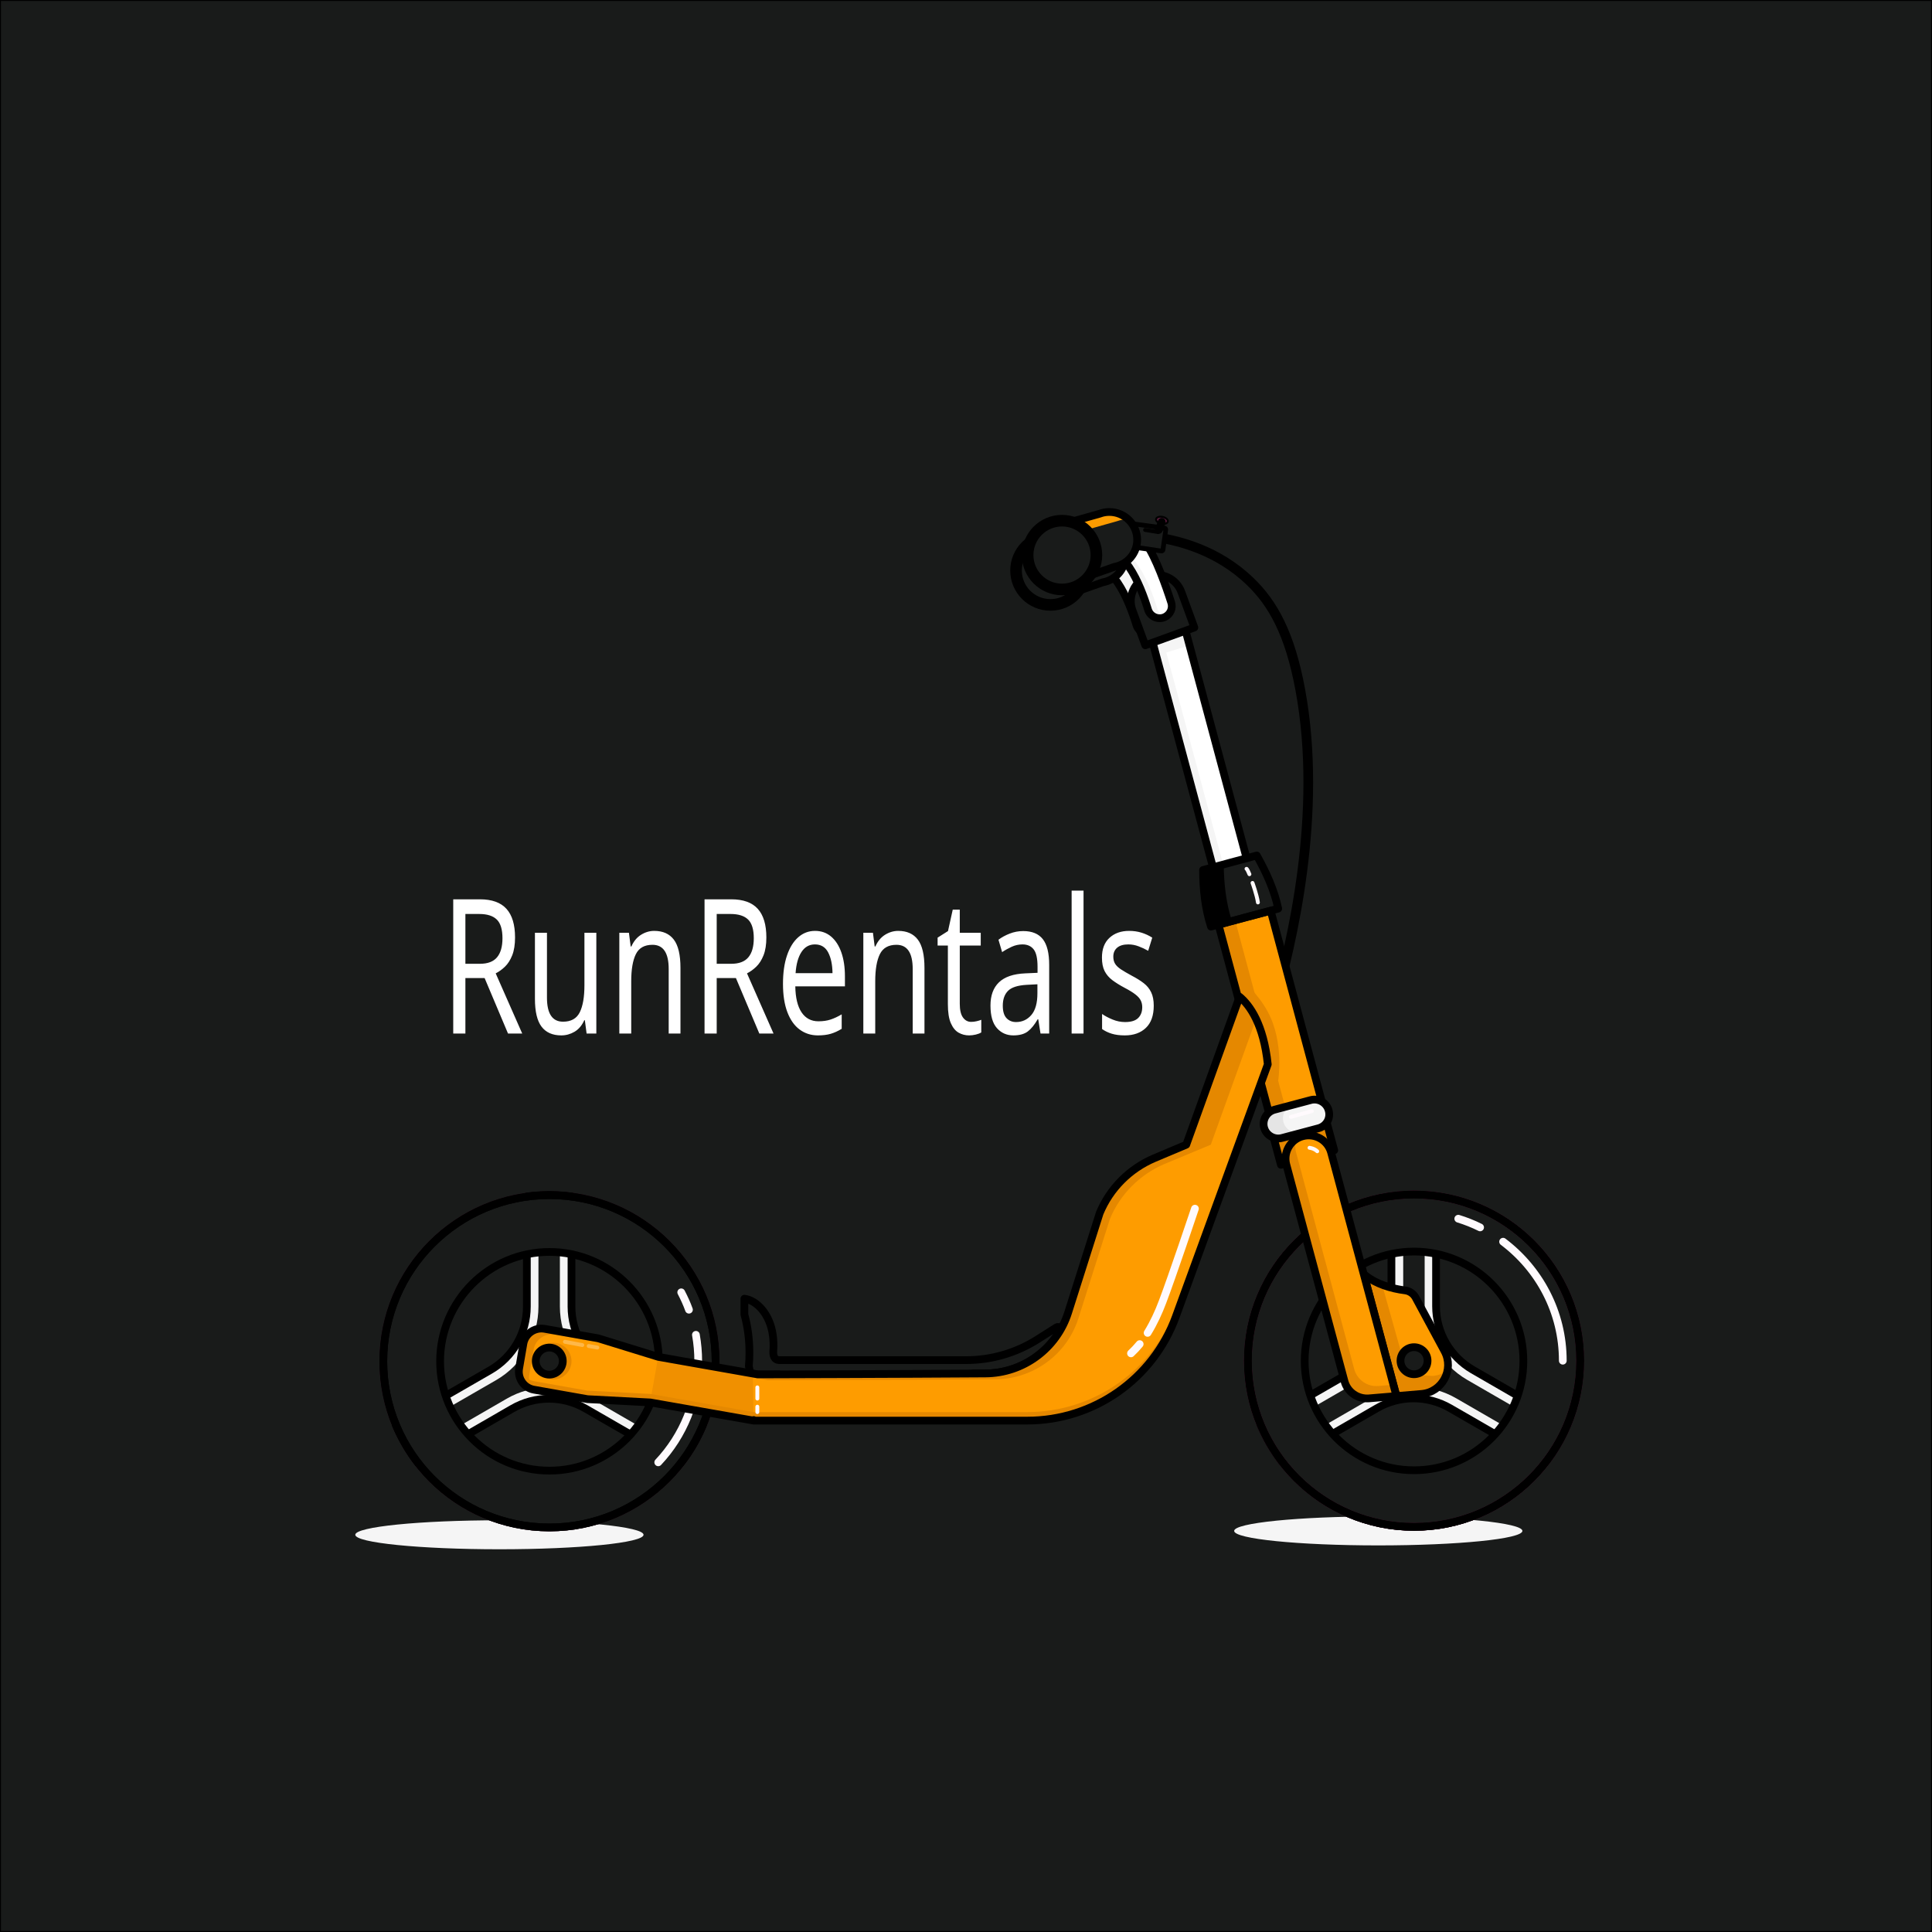
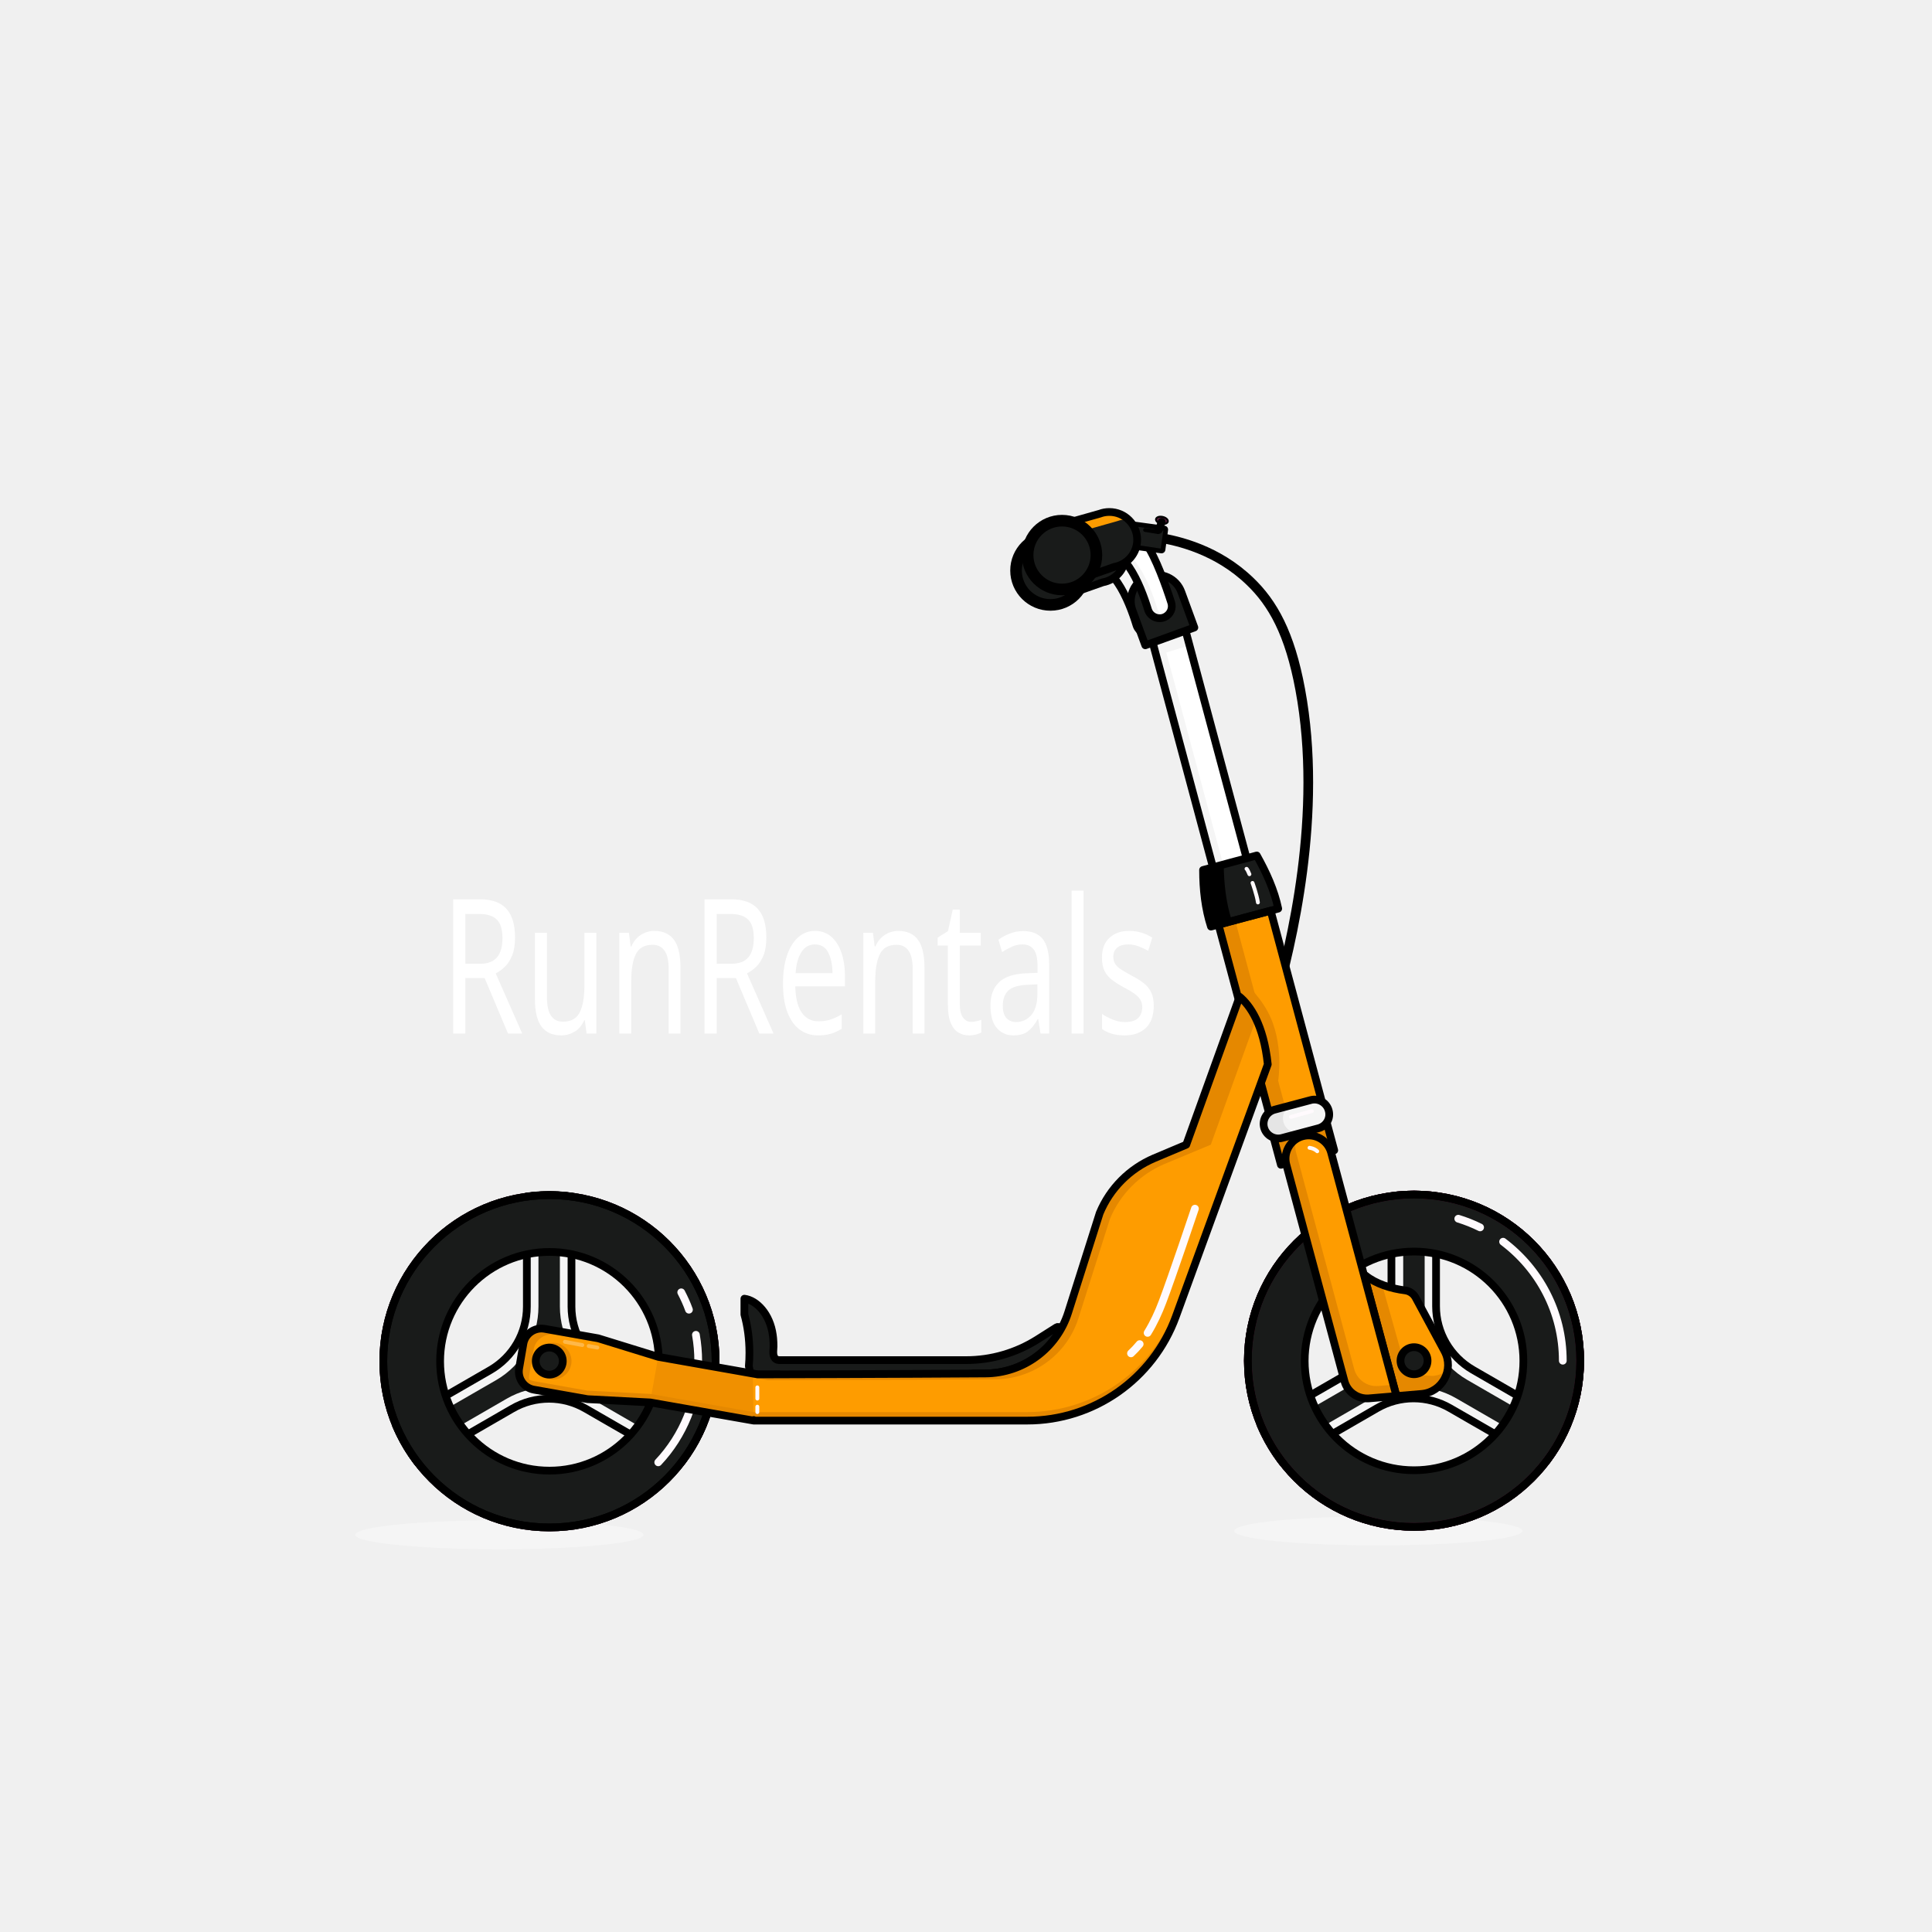
<svg xmlns="http://www.w3.org/2000/svg" version="1.1" id="Layer_1" x="0px" y="0px" viewBox="0 0 1000 1000" style="enable-background:new 0 0 1000 1000;" xml:space="preserve">
  <style type="text/css">
- 	.st0{fill:#191B1A;stroke:#000000;stroke-miterlimit:10;}
- 	.st1{fill:none;stroke:#000000;stroke-width:5;stroke-linecap:round;stroke-linejoin:round;stroke-miterlimit:10;}
- 	.st2{fill:#FFFFFF;}
- 	.st3{fill:#F5F5F5;}
- 	.st4{fill:none;stroke:#000000;stroke-width:4;stroke-linecap:round;stroke-linejoin:round;stroke-miterlimit:10;}
- 	.st5{fill:#191B1A;}
- 	.st6{fill:#A84582;}
- 	.st7{fill:none;stroke:#000000;stroke-width:6;stroke-linecap:round;stroke-linejoin:round;stroke-miterlimit:10;}
- 	.st8{fill:#CB3272;}
- 	.st9{fill:#E58800;stroke:#000000;stroke-width:4;stroke-linecap:round;stroke-linejoin:round;stroke-miterlimit:10;}
- 	.st10{fill:none;stroke:#5A1A3C;stroke-width:4;stroke-linecap:round;stroke-linejoin:round;stroke-miterlimit:10;}
- 	.st11{fill:none;stroke:#FFFAFD;stroke-width:4;stroke-linecap:round;stroke-linejoin:round;stroke-miterlimit:10;}
- 	.st12{fill:#FE9C00;}
- 	.st13{fill:#E58800;}
- 	.st14{fill:#601D43;}
- 	.st15{fill:#191B1A;stroke:#000000;stroke-width:4;stroke-linecap:round;stroke-linejoin:round;stroke-miterlimit:10;}
- 	.st16{fill:#BFB3C1;}
- 	.st17{fill:#E5E5E5;}
- 	.st18{opacity:0.57;fill:#E58800;enable-background:new    ;}
- 	.st19{fill:none;stroke:#FFFAFD;stroke-width:2;stroke-linecap:round;stroke-linejoin:round;stroke-miterlimit:10;}
- 	.st20{fill:#191B1A;stroke:#191B1A;stroke-miterlimit:10;}
- 	.st21{fill:#FFFFFF;stroke:#000000;stroke-miterlimit:10;}
+ 	.st0{fill:none;stroke:#000000;stroke-width:5;stroke-linecap:round;stroke-linejoin:round;stroke-miterlimit:10;}
+ 	.st1{fill:#FFFFFF;}
+ 	.st2{fill:#F5F5F5;}
+ 	.st3{fill:none;stroke:#000000;stroke-width:4;stroke-linecap:round;stroke-linejoin:round;stroke-miterlimit:10;}
+ 	.st4{fill:#191B1A;}
+ 	.st5{fill:#A84582;}
+ 	.st6{fill:none;stroke:#000000;stroke-width:6;stroke-linecap:round;stroke-linejoin:round;stroke-miterlimit:10;}
+ 	.st7{fill:#CB3272;}
+ 	.st8{fill:#E58800;stroke:#000000;stroke-width:4;stroke-linecap:round;stroke-linejoin:round;stroke-miterlimit:10;}
+ 	.st9{fill:none;stroke:#5A1A3C;stroke-width:4;stroke-linecap:round;stroke-linejoin:round;stroke-miterlimit:10;}
+ 	.st10{fill:none;stroke:#FFFAFD;stroke-width:4;stroke-linecap:round;stroke-linejoin:round;stroke-miterlimit:10;}
+ 	.st11{fill:#FE9C00;}
+ 	.st12{fill:#E58800;}
+ 	.st13{fill:#601D43;}
+ 	.st14{fill:#191B1A;stroke:#000000;stroke-width:4;stroke-linecap:round;stroke-linejoin:round;stroke-miterlimit:10;}
+ 	.st15{fill:#BFB3C1;}
+ 	.st16{fill:#E5E5E5;}
+ 	.st17{opacity:0.57;fill:#E58800;enable-background:new    ;}
+ 	.st18{fill:none;stroke:#FFFAFD;stroke-width:2;stroke-linecap:round;stroke-linejoin:round;stroke-miterlimit:10;}
+ 	.st19{fill:#191B1A;stroke:#191B1A;stroke-miterlimit:10;}
+ 	.st20{fill:#FFFFFF;stroke:#000000;stroke-miterlimit:10;}
+ 	.st21{fill:#191B1A;stroke:#000000;stroke-miterlimit:10;}
	.st22{fill:#5A1A3C;stroke:#000000;stroke-width:1;stroke-miterlimit:10.002;}
	.st23{fill:#B8FF52;stroke:#000000;stroke-width:2;stroke-linecap:round;stroke-linejoin:round;stroke-miterlimit:10;}
	
		.st24{opacity:0.29;fill:#F5F5F5;stroke:#FFFAFD;stroke-width:2;stroke-linecap:round;stroke-linejoin:round;stroke-miterlimit:10;enable-background:new    ;}
	.st25{font-family:'JosefinSans-BoldItalic';}
	.st26{font-size:97.304px;}
</style>
-   <g id="Layer_2_00000152230390826049131170000008669225380762406808_">
-     <rect class="st0" width="1000" height="1000" />
-   </g>
  <g id="Layer_1_00000013886247665116257380000014858954481241034922_">
-     <path class="st1" d="M599.3,278.2c10.8,1.7,30.9,6.5,47.7,22.7c11.7,11.2,20.6,26.8,26,56c11.9,64.2-4.6,132.3-13.5,163.5" />
-     <path class="st2" d="M592.7,317.9l17.4-4.7l35.8,133.5l-17.4,4.7L592.7,317.9z" />
-     <path class="st3" d="M601.8,338.3l13.8-4.2l-2-7.6l-16.1,3.7L601.8,338.3z" />
-     <path class="st3" d="M633.7,449.7L598,316.5l-5.3,1.4l35.8,133.5l17.4-4.7l-0.1-0.3L633.7,449.7z" />
-     <path class="st4" d="M592.7,317.9l17.4-4.7l35.8,133.5l-17.4,4.7L592.7,317.9z" />
-     <path class="st3" d="M560.3,283c-0.6,2.9,1,5.9,3.8,7c4.1,1.7,9.9,5.1,14.4,11.6c4.5,6.6,7.8,15.7,9.7,21.9   c1.1,3.7,5.3,5.5,8.7,3.9c2.9-1.4,4.3-4.6,3.3-7.6c-2.6-8.1-8-23.5-13.2-30.7c-4.2-5.8-12.2-9.7-18-12c-3.7-1.4-7.8,0.8-8.5,4.7   L560.3,283L560.3,283z" />
-     <path class="st4" d="M560.3,283c-0.6,2.9,1,5.9,3.8,7c4.1,1.7,9.9,5.1,14.4,11.6c4.5,6.6,7.8,15.7,9.7,21.9   c1.1,3.7,5.3,5.5,8.7,3.9l0,0c2.9-1.4,4.3-4.6,3.3-7.6c-2.6-8.1-8-23.5-13.2-30.7c-4.2-5.8-12.2-9.7-18-12   c-3.7-1.4-7.8,0.8-8.5,4.7L560.3,283L560.3,283z" />
-     <path class="st5" d="M582.6,287.4c0-7.9-6.4-14.4-14.4-14.4c-1.8,0-3.4,0.3-5,0.9l-19.1,5.4l8,28.7l18.7-6.6   C577.5,300.2,582.6,294.4,582.6,287.4L582.6,287.4z" />
-     <path class="st6" d="M553.3,283.1l19.1-5.4c1.6-0.6,3.3-0.9,5-0.9c0.2,0,0.3,0,0.5,0c-2.6-2.3-5.9-3.7-9.6-3.7   c-1.8,0-3.4,0.3-5,0.9l-19.1,5.4l8,28.7l7.4-2.6L553.3,283.1L553.3,283.1z" />
+     <path class="st0" d="M599.3,278.2c10.8,1.7,30.9,6.5,47.7,22.7c11.7,11.2,20.6,26.8,26,56c11.9,64.2-4.6,132.3-13.5,163.5" />
+     <path class="st1" d="M592.7,317.9l17.4-4.7l35.8,133.5l-17.4,4.7L592.7,317.9z" />
+     <path class="st2" d="M601.8,338.3l13.8-4.2l-2-7.6l-16.1,3.7L601.8,338.3z" />
+     <path class="st2" d="M633.7,449.7L598,316.5l-5.3,1.4l35.8,133.5l17.4-4.7l-0.1-0.3L633.7,449.7z" />
+     <path class="st3" d="M592.7,317.9l17.4-4.7l35.8,133.5l-17.4,4.7L592.7,317.9z" />
+     <path class="st2" d="M560.3,283c-0.6,2.9,1,5.9,3.8,7c4.1,1.7,9.9,5.1,14.4,11.6c4.5,6.6,7.8,15.7,9.7,21.9   c1.1,3.7,5.3,5.5,8.7,3.9c2.9-1.4,4.3-4.6,3.3-7.6c-2.6-8.1-8-23.5-13.2-30.7c-4.2-5.8-12.2-9.7-18-12c-3.7-1.4-7.8,0.8-8.5,4.7   L560.3,283L560.3,283z" />
+     <path class="st3" d="M560.3,283c-0.6,2.9,1,5.9,3.8,7c4.1,1.7,9.9,5.1,14.4,11.6c4.5,6.6,7.8,15.7,9.7,21.9   c1.1,3.7,5.3,5.5,8.7,3.9l0,0c2.9-1.4,4.3-4.6,3.3-7.6c-2.6-8.1-8-23.5-13.2-30.7c-4.2-5.8-12.2-9.7-18-12   c-3.7-1.4-7.8,0.8-8.5,4.7L560.3,283L560.3,283z" />
    <path class="st4" d="M582.6,287.4c0-7.9-6.4-14.4-14.4-14.4c-1.8,0-3.4,0.3-5,0.9l-19.1,5.4l8,28.7l18.7-6.6   C577.5,300.2,582.6,294.4,582.6,287.4L582.6,287.4z" />
-     <circle class="st5" cx="543.7" cy="295.3" r="17.8" />
-     <circle class="st7" cx="543.7" cy="295.3" r="17.8" />
-     <ellipse class="st3" cx="258.5" cy="794.4" rx="74.6" ry="7.5" />
-     <ellipse class="st3" cx="713.4" cy="792.4" rx="74.6" ry="7.5" />
+     <path class="st5" d="M553.3,283.1l19.1-5.4c1.6-0.6,3.3-0.9,5-0.9c0.2,0,0.3,0,0.5,0c-2.6-2.3-5.9-3.7-9.6-3.7   c-1.8,0-3.4,0.3-5,0.9l-19.1,5.4l8,28.7l7.4-2.6L553.3,283.1L553.3,283.1z" />
+     <path class="st3" d="M582.6,287.4c0-7.9-6.4-14.4-14.4-14.4c-1.8,0-3.4,0.3-5,0.9l-19.1,5.4l8,28.7l18.7-6.6   C577.5,300.2,582.6,294.4,582.6,287.4L582.6,287.4z" />
+     <circle class="st4" cx="543.7" cy="295.3" r="17.8" />
+     <circle class="st6" cx="543.7" cy="295.3" r="17.8" />
+     <ellipse class="st2" cx="258.5" cy="794.4" rx="74.6" ry="7.5" />
+     <ellipse class="st2" cx="713.4" cy="792.4" rx="74.6" ry="7.5" />
+     <path class="st7" d="M657.3,581.7l27.6-7.4l5.7,21.1l-27.6,7.5L657.3,581.7z" />
    <path class="st8" d="M657.3,581.7l27.6-7.4l5.7,21.1l-27.6,7.5L657.3,581.7z" />
-     <path class="st9" d="M657.3,581.7l27.6-7.4l5.7,21.1l-27.6,7.5L657.3,581.7z" />
+     <path class="st2" d="M799.7,757.2c4.8-6.1,8.7-12.8,11.6-19.9l-49-28.3c-11.7-6.8-19-19.3-19-32.9v-57c-3.8-0.5-7.6-0.8-11.4-0.8   c-4,0-7.8,0.3-11.7,0.8v57c0,13.6-7.2,26.1-19,32.9l-48.9,28.2c3,7.1,6.9,13.8,11.6,19.9l48.8-28.2c11.7-6.8,26.2-6.8,37.9,0   L799.7,757.2L799.7,757.2z" />
+     <path class="st4" d="M753.8,723.8c-6.7-3.9-14.3-5.9-22-5.9s-15.3,2-22,5.9l-44.1,25.5c-2.1-3.1-3.9-6.3-5.6-9.6l44.2-25.5   c13.6-7.8,22-22.4,22-38.1v-51.6c1.9-0.1,3.8-0.2,5.7-0.2c1.8,0,3.6,0.1,5.4,0.2v51.6c0,15.7,8.4,30.2,22,38.1l44.3,25.6   c-1.6,3.3-3.5,6.5-5.6,9.6L753.8,723.8L753.8,723.8z" />
    <path class="st3" d="M799.7,757.2c4.8-6.1,8.7-12.8,11.6-19.9l-49-28.3c-11.7-6.8-19-19.3-19-32.9v-57c-3.8-0.5-7.6-0.8-11.4-0.8   c-4,0-7.8,0.3-11.7,0.8v57c0,13.6-7.2,26.1-19,32.9l-48.9,28.2c3,7.1,6.9,13.8,11.6,19.9l48.8-28.2c11.7-6.8,26.2-6.8,37.9,0   L799.7,757.2L799.7,757.2z" />
-     <path class="st5" d="M753.8,723.8c-6.7-3.9-14.3-5.9-22-5.9s-15.3,2-22,5.9l-44.1,25.5c-2.1-3.1-3.9-6.3-5.6-9.6l44.2-25.5   c13.6-7.8,22-22.4,22-38.1v-51.6c1.9-0.1,3.8-0.2,5.7-0.2c1.8,0,3.6,0.1,5.4,0.2v51.6c0,15.7,8.4,30.2,22,38.1l44.3,25.6   c-1.6,3.3-3.5,6.5-5.6,9.6L753.8,723.8L753.8,723.8z" />
-     <path class="st4" d="M799.7,757.2c4.8-6.1,8.7-12.8,11.6-19.9l-49-28.3c-11.7-6.8-19-19.3-19-32.9v-57c-3.8-0.5-7.6-0.8-11.4-0.8   c-4,0-7.8,0.3-11.7,0.8v57c0,13.6-7.2,26.1-19,32.9l-48.9,28.2c3,7.1,6.9,13.8,11.6,19.9l48.8-28.2c11.7-6.8,26.2-6.8,37.9,0   L799.7,757.2L799.7,757.2z" />
-     <path class="st5" d="M731.9,618.3c-47.5,0-86,38.5-86,86s38.5,86,86,86s86-38.5,86-86S779.4,618.3,731.9,618.3z M731.9,761   c-31.3,0-56.6-25.4-56.6-56.6s25.4-56.6,56.6-56.6s56.6,25.4,56.6,56.6S763.2,761,731.9,761z" />
-     <circle class="st10" cx="731.9" cy="704.3" r="86" />
-     <circle class="st10" cx="731.9" cy="704.3" r="86" />
    <path class="st4" d="M731.9,618.3c-47.5,0-86,38.5-86,86s38.5,86,86,86s86-38.5,86-86S779.4,618.3,731.9,618.3z M731.9,761   c-31.3,0-56.6-25.4-56.6-56.6s25.4-56.6,56.6-56.6s56.6,25.4,56.6,56.6S763.2,761,731.9,761z" />
-     <circle class="st4" cx="731.9" cy="704.3" r="86" />
-     <path class="st11" d="M778,642.7c18.7,14.1,30.9,36.4,30.9,61.6 M754.8,630.8c3.9,1.2,7.7,2.7,11.3,4.5" />
-     <circle class="st10" cx="731.9" cy="704.3" r="11" />
-     <path class="st12" d="M747.7,699.4l-15-27.8c-1.1-2-3.1-3.4-5.4-3.7c-7.3-0.9-15.2-3.4-20.5-7.7l-0.7,0.2l16.7,62.2l13-1.1   C746.5,720.6,752.8,708.9,747.7,699.4L747.7,699.4z" />
-     <path class="st13" d="M741.4,712.2l-13-0.9l-13-46.3c-3.2-1.2-6.2-2.8-8.6-4.8l-0.7,0.2l16.7,62.2l13-1.1c7.2-0.6,12.3-6,13.5-12.3   C747.1,710.9,744.4,712,741.4,712.2L741.4,712.2z" />
-     <path class="st4" d="M747.7,699.4l-15-27.8c-1.1-2-3.1-3.4-5.4-3.7c-7.3-0.9-15.2-3.4-20.5-7.7l-0.7,0.2l16.7,62.2l13-1.1   C746.5,720.6,752.8,708.9,747.7,699.4L747.7,699.4z" />
+     <circle class="st9" cx="731.9" cy="704.3" r="86" />
+     <circle class="st9" cx="731.9" cy="704.3" r="86" />
+     <path class="st3" d="M731.9,618.3c-47.5,0-86,38.5-86,86s38.5,86,86,86s86-38.5,86-86S779.4,618.3,731.9,618.3z M731.9,761   c-31.3,0-56.6-25.4-56.6-56.6s25.4-56.6,56.6-56.6s56.6,25.4,56.6,56.6S763.2,761,731.9,761z" />
+     <circle class="st3" cx="731.9" cy="704.3" r="86" />
+     <path class="st10" d="M778,642.7c18.7,14.1,30.9,36.4,30.9,61.6 M754.8,630.8c3.9,1.2,7.7,2.7,11.3,4.5" />
+     <circle class="st9" cx="731.9" cy="704.3" r="11" />
+     <path class="st11" d="M747.7,699.4l-15-27.8c-1.1-2-3.1-3.4-5.4-3.7c-7.3-0.9-15.2-3.4-20.5-7.7l-0.7,0.2l16.7,62.2l13-1.1   C746.5,720.6,752.8,708.9,747.7,699.4L747.7,699.4z" />
+     <path class="st12" d="M741.4,712.2l-13-0.9l-13-46.3c-3.2-1.2-6.2-2.8-8.6-4.8l-0.7,0.2l16.7,62.2l13-1.1c7.2-0.6,12.3-6,13.5-12.3   C747.1,710.9,744.4,712,741.4,712.2L741.4,712.2z" />
+     <path class="st3" d="M747.7,699.4l-15-27.8c-1.1-2-3.1-3.4-5.4-3.7c-7.3-0.9-15.2-3.4-20.5-7.7l-0.7,0.2l16.7,62.2l13-1.1   C746.5,720.6,752.8,708.9,747.7,699.4L747.7,699.4z" />
+     <circle class="st13" cx="731.9" cy="704.3" r="7" />
    <circle class="st14" cx="731.9" cy="704.3" r="7" />
-     <circle class="st15" cx="731.9" cy="704.3" r="7" />
-     <circle class="st10" cx="284.4" cy="704.6" r="86" />
+     <circle class="st9" cx="284.4" cy="704.6" r="86" />
+     <path class="st2" d="M352.2,757.4c4.8-6.1,8.7-12.8,11.6-19.9l-49-28.3c-11.7-6.8-19-19.3-19-32.9v-57c-3.8-0.5-7.6-0.8-11.4-0.8   c-4,0-7.8,0.3-11.7,0.8v57c0,13.6-7.2,26.1-19,32.9l-48.9,28.2c3,7.1,6.9,13.8,11.6,19.9l48.8-28.2c11.7-6.8,26.2-6.8,37.9,0   L352.2,757.4L352.2,757.4z" />
+     <path class="st4" d="M306.2,724c-6.7-3.9-14.3-5.9-22-5.9s-15.3,2-22,5.9l-44.1,25.5c-2.1-3.1-3.9-6.3-5.6-9.6l44.2-25.5   c13.6-7.8,22-22.4,22-38.1v-51.6c1.9-0.1,3.8-0.2,5.7-0.2c1.8,0,3.6,0.1,5.4,0.2v51.6c0,15.7,8.4,30.2,22,38.1l44.3,25.6   c-1.6,3.3-3.5,6.5-5.6,9.6L306.2,724L306.2,724z" />
    <path class="st3" d="M352.2,757.4c4.8-6.1,8.7-12.8,11.6-19.9l-49-28.3c-11.7-6.8-19-19.3-19-32.9v-57c-3.8-0.5-7.6-0.8-11.4-0.8   c-4,0-7.8,0.3-11.7,0.8v57c0,13.6-7.2,26.1-19,32.9l-48.9,28.2c3,7.1,6.9,13.8,11.6,19.9l48.8-28.2c11.7-6.8,26.2-6.8,37.9,0   L352.2,757.4L352.2,757.4z" />
-     <path class="st5" d="M306.2,724c-6.7-3.9-14.3-5.9-22-5.9s-15.3,2-22,5.9l-44.1,25.5c-2.1-3.1-3.9-6.3-5.6-9.6l44.2-25.5   c13.6-7.8,22-22.4,22-38.1v-51.6c1.9-0.1,3.8-0.2,5.7-0.2c1.8,0,3.6,0.1,5.4,0.2v51.6c0,15.7,8.4,30.2,22,38.1l44.3,25.6   c-1.6,3.3-3.5,6.5-5.6,9.6L306.2,724L306.2,724z" />
-     <path class="st4" d="M352.2,757.4c4.8-6.1,8.7-12.8,11.6-19.9l-49-28.3c-11.7-6.8-19-19.3-19-32.9v-57c-3.8-0.5-7.6-0.8-11.4-0.8   c-4,0-7.8,0.3-11.7,0.8v57c0,13.6-7.2,26.1-19,32.9l-48.9,28.2c3,7.1,6.9,13.8,11.6,19.9l48.8-28.2c11.7-6.8,26.2-6.8,37.9,0   L352.2,757.4L352.2,757.4z" />
-     <path class="st5" d="M284.4,618.6c-47.5,0-86,38.5-86,86s38.5,86,86,86s86-38.5,86-86S331.9,618.6,284.4,618.6z M284.4,761.2   c-31.3,0-56.6-25.4-56.6-56.6s25.4-56.6,56.6-56.6s56.6,25.4,56.6,56.6S315.6,761.2,284.4,761.2z" />
    <path class="st4" d="M284.4,618.6c-47.5,0-86,38.5-86,86s38.5,86,86,86s86-38.5,86-86S331.9,618.6,284.4,618.6z M284.4,761.2   c-31.3,0-56.6-25.4-56.6-56.6s25.4-56.6,56.6-56.6s56.6,25.4,56.6,56.6S315.6,761.2,284.4,761.2z" />
-     <circle class="st4" cx="284.4" cy="704.6" r="86" />
-     <path class="st11" d="M360.2,690.9c0.8,4.5,1.2,9.1,1.2,13.6c0,20.2-7.8,38.7-20.7,52.4 M352.6,668.9c1.5,2.9,2.9,5.9,4,9" />
-     <circle class="st16" cx="284.3" cy="704.5" r="7" />
-     <path class="st10" d="M614,592.4l-33,88.5" />
-     <path class="st14" d="M546.9,687l-10.1,6.4c-11,6.9-23.7,10.6-36.7,10.6h-96.6c-2.9,0-3.5-2.5-3.2-5.5c0.2-1.6,0-5.8-0.3-7.5   c-1.5-10.9-8.4-18-14.7-18.8v8.2c1.6,5.7,2.6,12.5,2.6,19.8c0,2.4-0.1,4.7-0.3,6.9l0.7,3.6l0,0l3.9,0.7h11v10h100.5v-10.5h6.3   c17.1-0.1,32.5-9.8,40.1-24.7C549,686.1,547.9,686.4,546.9,687L546.9,687z" />
-     <path class="st15" d="M546.9,687l-10.1,6.4c-11,6.9-23.7,10.6-36.7,10.6h-96.6c-2.9,0-3.5-2.5-3.2-5.5c0.2-1.6,0-5.8-0.3-7.5   c-1.5-10.9-8.4-18-14.7-18.8v8.2c1.6,5.7,2.6,12.5,2.6,19.8c0,2.4-0.1,4.7-0.3,6.9l0.7,3.6l0,0l3.9,0.7h11v10h100.5v-10.5h6.3   c16.1-0.1,30.7-8.7,38.7-22.2C549.3,687.6,548,686.3,546.9,687L546.9,687L546.9,687z" />
-     <path class="st12" d="M630.7,478.6l27-7.2l29,108.2l-27,7.2L630.7,478.6z" />
-     <path class="st13" d="M667.7,582.3l-28.4-106l-8.6,2.3l29,108.2l27-7.2l-0.6-2.2L667.7,582.3z" />
-     <path class="st13" d="M643.5,508.1c0,0,7.4,5.8,12.7,15.6c8.6,15.9,5.4,35.5,5.4,35.5l-2.8,2.6L643.5,508.1z" />
-     <path class="st14" d="M661.6,470.3l-34.8,9.3c-3-9.3-4.1-19.2-4.1-29.3l27.8-7.5C655.5,451.7,659.6,460.8,661.6,470.3z" />
-     <path class="st5" d="M661.6,470.3l-34.8,9.3c-3-9.3-4.1-19.2-4.1-29.3l27.8-7.5C655.5,451.7,659.6,460.8,661.6,470.3z" />
+     <path class="st3" d="M284.4,618.6c-47.5,0-86,38.5-86,86s38.5,86,86,86s86-38.5,86-86S331.9,618.6,284.4,618.6z M284.4,761.2   c-31.3,0-56.6-25.4-56.6-56.6s25.4-56.6,56.6-56.6s56.6,25.4,56.6,56.6S315.6,761.2,284.4,761.2z" />
+     <circle class="st3" cx="284.4" cy="704.6" r="86" />
+     <path class="st10" d="M360.2,690.9c0.8,4.5,1.2,9.1,1.2,13.6c0,20.2-7.8,38.7-20.7,52.4 M352.6,668.9c1.5,2.9,2.9,5.9,4,9" />
+     <circle class="st15" cx="284.3" cy="704.5" r="7" />
+     <path class="st9" d="M614,592.4l-33,88.5" />
+     <path class="st13" d="M546.9,687l-10.1,6.4c-11,6.9-23.7,10.6-36.7,10.6h-96.6c-2.9,0-3.5-2.5-3.2-5.5c0.2-1.6,0-5.8-0.3-7.5   c-1.5-10.9-8.4-18-14.7-18.8v8.2c1.6,5.7,2.6,12.5,2.6,19.8c0,2.4-0.1,4.7-0.3,6.9l0.7,3.6l0,0l3.9,0.7h11v10h100.5v-10.5h6.3   c17.1-0.1,32.5-9.8,40.1-24.7C549,686.1,547.9,686.4,546.9,687L546.9,687z" />
+     <path class="st14" d="M546.9,687l-10.1,6.4c-11,6.9-23.7,10.6-36.7,10.6h-96.6c-2.9,0-3.5-2.5-3.2-5.5c0.2-1.6,0-5.8-0.3-7.5   c-1.5-10.9-8.4-18-14.7-18.8v8.2c1.6,5.7,2.6,12.5,2.6,19.8c0,2.4-0.1,4.7-0.3,6.9l0.7,3.6l0,0l3.9,0.7h11v10h100.5v-10.5h6.3   c16.1-0.1,30.7-8.7,38.7-22.2C549.3,687.6,548,686.3,546.9,687L546.9,687L546.9,687z" />
+     <path class="st11" d="M630.7,478.6l27-7.2l29,108.2l-27,7.2L630.7,478.6z" />
+     <path class="st12" d="M667.7,582.3l-28.4-106l-8.6,2.3l29,108.2l27-7.2l-0.6-2.2L667.7,582.3z" />
+     <path class="st12" d="M643.5,508.1c0,0,7.4,5.8,12.7,15.6c8.6,15.9,5.4,35.5,5.4,35.5l-2.8,2.6L643.5,508.1z" />
+     <path class="st13" d="M661.6,470.3l-34.8,9.3c-3-9.3-4.1-19.2-4.1-29.3l27.8-7.5C655.5,451.7,659.6,460.8,661.6,470.3z" />
+     <path class="st4" d="M661.6,470.3l-34.8,9.3c-3-9.3-4.1-19.2-4.1-29.3l27.8-7.5C655.5,451.7,659.6,460.8,661.6,470.3z" />
    <path d="M637.5,476.3c-2.9-9.1-4-18.9-4.1-28.8l-10.6,2.9c0.1,10,1.2,20,4.1,29.3l34.8-9.3c0-0.2-0.1-0.3-0.1-0.5L637.5,476.3   L637.5,476.3z" />
-     <path class="st4" d="M630.7,478.6l27-7.2l29,108.2l-27,7.2L630.7,478.6z" />
-     <path class="st3" d="M682.4,584l-18.8,5c-4,1.1-8.2-1.3-9.3-5.3l0,0c-1.1-4,1.3-8.2,5.3-9.3l0,0l18.8-5c4.1-1,8.2,1.4,9.2,5.5   C688.7,578.9,686.4,582.9,682.4,584z" />
-     <path class="st17" d="M673.6,586.1c-4,1.1-8.2-1.3-9.3-5.3l0,0c-0.9-3.3,0.6-6.7,3.4-8.4l-8,2.1c-4,1.1-6.4,5.3-5.2,9.3   c1.1,3.9,5.2,6.3,9.1,5.3l18.8-5c0.7-0.2,1.4-0.5,2-0.9L673.6,586.1L673.6,586.1z" />
-     <path class="st4" d="M682.4,584l-18.8,5c-4,1.1-8.2-1.3-9.3-5.3l0,0l0,0c-1.1-4,1.3-8.2,5.3-9.3l0,0l18.8-5c4-1.1,8.2,1.3,9.3,5.3   l0,0l0,0C688.9,578.8,686.5,582.9,682.4,584z M661.6,470.3l-34.8,9.3c-3-9.3-4.1-19.2-4.1-29.3l27.8-7.5   C655.5,451.7,659.6,460.8,661.6,470.3z" />
-     <path class="st12" d="M656.2,550.9l-47.6,130.6c-11.8,32.3-42.5,53.8-76.9,53.8H390.1V735v0.3l-53.5-9.4l-32.5-1.7l-27.7-4.9   c-5.2-0.9-8.6-5.8-7.7-11l2.2-12.8c0.9-5.2,5.9-8.6,11-7.7l27.7,4.9l31.1,9.6l51.5,9.1c0,0,73.4-0.2,117.8-0.5   c19.6-0.1,37-12.9,42.9-31.6l16.3-51.4c5.3-12.8,15.5-23,28.2-28.4l16.6-7l27.6-76.6C646.9,520.3,654,530.1,656.2,550.9   L656.2,550.9z" />
-     <path class="st12" d="M309.5,692.7l-27.7-4.9c-5.2-0.9-10.1,2.5-11,7.7l-2.2,12.8c-0.9,5.2,2.5,10.1,7.7,11l27.7,4.9l32.5,1.7   l53.5,9.4l-0.4-22.4l-5.4-3l-43.6-7.7L309.5,692.7L309.5,692.7z" />
-     <path class="st13" d="M608.6,677.1c-11.8,32.3-42.5,53.8-76.9,53.8H390.1v-0.3v0.3l-53.5-9.4l-32.5-1.7l-27.7-4.9   c-3.8-0.7-6.8-3.5-7.6-7.2l-0.1,0.6c-0.9,5.2,2.5,10.1,7.7,11l27.7,4.9l32.5,1.7l53.5,9.4V735v0.3h141.6   c34.4,0,65.1-21.5,76.9-53.8l47.6-130.6c-0.1-1.1-0.3-2.2-0.4-3.3L608.6,677.1z" />
-     <path class="st13" d="M274,711.3l2.2-12.8c0.9-5.2,5.9-8.6,11-7.7l27.7,4.9l31.1,9.6l51.5,9.1c0,0,73.4-0.2,117.8-0.5   c19.6-0.1,37-12.9,42.9-31.6l16.3-51.4c5.3-12.8,15.5-23,28.2-28.4l24-10l23.9-66.3c-1.7-2.3-7.5-9.9-9.1-11.2L614,591.4l-16.6,7   c-12.7,5.4-22.9,15.6-28.2,28.4l-16.3,51.4c-5.9,18.7-23.3,31.5-42.9,31.6c-44.4,0.3-117.8,0.5-117.8,0.5l-51.5-9.1l-31.1-9.6   l-27.7-4.9c-5.2-0.9-10.1,2.5-11,7.7l-2.2,12.8c-0.8,4.8,2.1,9.5,6.8,10.8C274,716.1,273.5,713.7,274,711.3z" />
-     <path class="st18" d="M389.7,712.9l-5.4-3l-43.6-7.7l-4.2,23.6l53.5,9.4L389.7,712.9z" />
-     <path class="st4" d="M656.2,550.9l-47.6,130.6c-11.8,32.3-42.5,53.8-76.9,53.8H390.1V735v0.3l-53.5-9.4l-32.5-1.7l-27.7-4.9   c-5.2-0.9-8.6-5.8-7.7-11l2.2-12.8c0.9-5.2,5.9-8.6,11-7.7l27.7,4.9l31.1,9.6l51.5,9.1c0,0,73.4-0.2,117.8-0.5   c19.6-0.1,37-12.9,42.9-31.6l16.3-51.4c5.3-12.8,15.5-23,28.2-28.4l16.6-7l27.6-76.6C646.9,520.3,654,530.1,656.2,550.9   L656.2,550.9z" />
-     <path class="st12" d="M722.8,722.6l-33.8-126c-1.7-6.4-8.3-10.2-14.7-8.5s-10.2,8.3-8.5,14.7l30.1,112.1c1.5,5.6,6.8,9.3,12.6,8.9   L722.8,722.6z" />
-     <path class="st13" d="M713.5,717.4c-5.8,0.5-11.1-3.2-12.6-8.9l-30.1-112.2c-0.6-2.3-0.5-4.6,0.2-6.8c-4.4,2.7-6.6,8.1-5.2,13.3   l30.1,112.1c1.5,5.6,6.8,9.3,12.6,8.9l14.3-1.2l-1.6-5.9L713.5,717.4z" />
-     <path class="st4" d="M722.8,722.6l-33.8-126c-1.7-6.4-8.3-10.2-14.7-8.5l0,0c-6.4,1.7-10.2,8.3-8.5,14.7l30.1,112.1   c1.5,5.6,6.8,9.3,12.6,8.9L722.8,722.6z" />
-     <circle class="st13" cx="286.3" cy="704.5" r="9.5" />
+     <path class="st3" d="M630.7,478.6l27-7.2l29,108.2l-27,7.2L630.7,478.6z" />
+     <path class="st2" d="M682.4,584l-18.8,5c-4,1.1-8.2-1.3-9.3-5.3l0,0c-1.1-4,1.3-8.2,5.3-9.3l0,0l18.8-5c4.1-1,8.2,1.4,9.2,5.5   C688.7,578.9,686.4,582.9,682.4,584z" />
+     <path class="st16" d="M673.6,586.1c-4,1.1-8.2-1.3-9.3-5.3l0,0c-0.9-3.3,0.6-6.7,3.4-8.4l-8,2.1c-4,1.1-6.4,5.3-5.2,9.3   c1.1,3.9,5.2,6.3,9.1,5.3l18.8-5c0.7-0.2,1.4-0.5,2-0.9L673.6,586.1L673.6,586.1z" />
+     <path class="st3" d="M682.4,584l-18.8,5c-4,1.1-8.2-1.3-9.3-5.3l0,0l0,0c-1.1-4,1.3-8.2,5.3-9.3l0,0l18.8-5c4-1.1,8.2,1.3,9.3,5.3   l0,0l0,0C688.9,578.8,686.5,582.9,682.4,584z M661.6,470.3l-34.8,9.3c-3-9.3-4.1-19.2-4.1-29.3l27.8-7.5   C655.5,451.7,659.6,460.8,661.6,470.3z" />
+     <path class="st11" d="M656.2,550.9l-47.6,130.6c-11.8,32.3-42.5,53.8-76.9,53.8H390.1V735v0.3l-53.5-9.4l-32.5-1.7l-27.7-4.9   c-5.2-0.9-8.6-5.8-7.7-11l2.2-12.8c0.9-5.2,5.9-8.6,11-7.7l27.7,4.9l31.1,9.6l51.5,9.1c0,0,73.4-0.2,117.8-0.5   c19.6-0.1,37-12.9,42.9-31.6l16.3-51.4c5.3-12.8,15.5-23,28.2-28.4l16.6-7l27.6-76.6C646.9,520.3,654,530.1,656.2,550.9   L656.2,550.9z" />
+     <path class="st11" d="M309.5,692.7l-27.7-4.9c-5.2-0.9-10.1,2.5-11,7.7l-2.2,12.8c-0.9,5.2,2.5,10.1,7.7,11l27.7,4.9l32.5,1.7   l53.5,9.4l-0.4-22.4l-5.4-3l-43.6-7.7L309.5,692.7L309.5,692.7z" />
+     <path class="st12" d="M608.6,677.1c-11.8,32.3-42.5,53.8-76.9,53.8H390.1v-0.3v0.3l-53.5-9.4l-32.5-1.7l-27.7-4.9   c-3.8-0.7-6.8-3.5-7.6-7.2l-0.1,0.6c-0.9,5.2,2.5,10.1,7.7,11l27.7,4.9l32.5,1.7l53.5,9.4V735v0.3h141.6   c34.4,0,65.1-21.5,76.9-53.8l47.6-130.6c-0.1-1.1-0.3-2.2-0.4-3.3L608.6,677.1z" />
+     <path class="st12" d="M274,711.3l2.2-12.8c0.9-5.2,5.9-8.6,11-7.7l27.7,4.9l31.1,9.6l51.5,9.1c0,0,73.4-0.2,117.8-0.5   c19.6-0.1,37-12.9,42.9-31.6l16.3-51.4c5.3-12.8,15.5-23,28.2-28.4l24-10l23.9-66.3c-1.7-2.3-7.5-9.9-9.1-11.2L614,591.4l-16.6,7   c-12.7,5.4-22.9,15.6-28.2,28.4l-16.3,51.4c-5.9,18.7-23.3,31.5-42.9,31.6c-44.4,0.3-117.8,0.5-117.8,0.5l-51.5-9.1l-31.1-9.6   l-27.7-4.9c-5.2-0.9-10.1,2.5-11,7.7l-2.2,12.8c-0.8,4.8,2.1,9.5,6.8,10.8C274,716.1,273.5,713.7,274,711.3z" />
+     <path class="st17" d="M389.7,712.9l-5.4-3l-43.6-7.7l-4.2,23.6l53.5,9.4L389.7,712.9z" />
+     <path class="st3" d="M656.2,550.9l-47.6,130.6c-11.8,32.3-42.5,53.8-76.9,53.8H390.1V735v0.3l-53.5-9.4l-32.5-1.7l-27.7-4.9   c-5.2-0.9-8.6-5.8-7.7-11l2.2-12.8c0.9-5.2,5.9-8.6,11-7.7l27.7,4.9l31.1,9.6l51.5,9.1c0,0,73.4-0.2,117.8-0.5   c19.6-0.1,37-12.9,42.9-31.6l16.3-51.4c5.3-12.8,15.5-23,28.2-28.4l16.6-7l27.6-76.6C646.9,520.3,654,530.1,656.2,550.9   L656.2,550.9z" />
+     <path class="st11" d="M722.8,722.6l-33.8-126c-1.7-6.4-8.3-10.2-14.7-8.5s-10.2,8.3-8.5,14.7l30.1,112.1c1.5,5.6,6.8,9.3,12.6,8.9   L722.8,722.6z" />
+     <path class="st12" d="M713.5,717.4c-5.8,0.5-11.1-3.2-12.6-8.9l-30.1-112.2c-0.6-2.3-0.5-4.6,0.2-6.8c-4.4,2.7-6.6,8.1-5.2,13.3   l30.1,112.1c1.5,5.6,6.8,9.3,12.6,8.9l14.3-1.2l-1.6-5.9L713.5,717.4z" />
+     <path class="st3" d="M722.8,722.6l-33.8-126c-1.7-6.4-8.3-10.2-14.7-8.5l0,0c-6.4,1.7-10.2,8.3-8.5,14.7l30.1,112.1   c1.5,5.6,6.8,9.3,12.6,8.9L722.8,722.6z" />
+     <circle class="st12" cx="286.3" cy="704.5" r="9.5" />
+     <circle class="st13" cx="284.3" cy="704.5" r="7" />
    <circle class="st14" cx="284.3" cy="704.5" r="7" />
-     <circle class="st15" cx="284.3" cy="704.5" r="7" />
-     <path class="st11" d="M589.9,695.7c-1.4,1.7-2.9,3.3-4.5,4.8 M618.5,625.6c0,0-11.8,35.2-16.8,48.3c-2,5.3-4.5,10.8-7.7,16" />
-     <path class="st19" d="M645.2,449.7c0,0,0.3-0.1,1.5,2.8 M648.3,457c0,0,2.2,6,2.8,10.1 M668.2,578.1l10.8-3 M677.8,594.1   c0,0,2.3,0.2,4,1.8 M392,718.1v5.8 M392,728.1v2.8" />
-     <path class="st5" d="M618.2,324.8l-25.4,9.2l-6.7-18.3c-2.5-7,1.1-14.8,8.1-17.3c7-2.6,14.8,1.1,17.3,8.1L618.2,324.8z" />
-     <circle class="st20" cx="601.2" cy="316.5" r="10.1" />
-     <path class="st4" d="M618.2,324.8l-25.4,9.2l-6.7-18.3c-2.5-7,1.1-14.8,8.1-17.3l0,0c7-2.6,14.8,1.1,17.3,8.1L618.2,324.8z" />
-     <path class="st21" d="M566.3,275c-0.6,2.9,1,5.9,3.8,7c4.1,1.7,9.9,5.1,14.4,11.6c4.5,6.6,7.8,15.7,9.7,21.9   c1.1,3.7,5.3,5.5,8.7,3.9c2.9-1.4,4.3-4.6,3.3-7.6c-2.6-8.1-8-23.5-13.2-30.7c-4.2-5.8-12.2-9.7-18-12c-3.7-1.4-7.8,0.8-8.5,4.7   L566.3,275L566.3,275z" />
-     <path class="st3" d="M599,314.9c-1.9-6.2-5.2-15.3-9.7-21.9c-4.5-6.5-10.3-9.9-14.4-11.6c-2.8-1.1-4.3-4.1-3.8-7l0.2-1.2   c0.3-1.8,1.4-3.3,3-4.3c-3.5-0.9-7.1,1.3-7.8,4.9l-0.2,1.2c-0.6,2.9,1,5.9,3.8,7c4.1,1.7,9.9,5.1,14.4,11.6   c4.5,6.6,7.8,15.7,9.7,21.9c1.1,3.7,5.3,5.5,8.7,3.9c0.2-0.1,0.3-0.2,0.5-0.3C601.3,318.6,599.6,317,599,314.9L599,314.9z" />
-     <path class="st4" d="M566.3,275c-0.6,2.9,1,5.9,3.8,7c4.1,1.7,9.9,5.1,14.4,11.6c4.5,6.6,7.8,15.7,9.7,21.9   c1.1,3.7,5.3,5.5,8.7,3.9l0,0c2.9-1.4,4.3-4.6,3.3-7.6c-2.6-8.1-8-23.5-13.2-30.7c-4.2-5.8-12.2-9.7-18-12   c-3.7-1.4-7.8,0.8-8.5,4.7L566.3,275L566.3,275z" />
-     <path class="st4" d="M602.6,274.1l-1.4,10.3l-15.5-2.1l1.4-10.3L602.6,274.1z" />
-     <path class="st0" d="M602.7,274.2l-1.5,10.3l-15.5-2.3l1.5-10.3L602.7,274.2z" />
-     <path class="st5" d="M588.6,279.4c0-7.9-6.4-14.4-14.4-14.4c-1.8,0-3.4,0.3-5,0.9l-19.1,5.4l8,28.7l18.7-6.6   C583.5,292.2,588.6,286.4,588.6,279.4L588.6,279.4z" />
-     <path class="st12" d="M559.3,275.1l19.1-5.4c1.6-0.6,3.3-0.9,5-0.9c0.2,0,0.3,0,0.5,0c-2.6-2.3-5.9-3.7-9.6-3.7   c-1.8,0-3.4,0.3-5,0.9l-19.1,5.4l8,28.7l7.4-2.6L559.3,275.1L559.3,275.1z" />
+     <path class="st10" d="M589.9,695.7c-1.4,1.7-2.9,3.3-4.5,4.8 M618.5,625.6c0,0-11.8,35.2-16.8,48.3c-2,5.3-4.5,10.8-7.7,16" />
+     <path class="st18" d="M645.2,449.7c0,0,0.3-0.1,1.5,2.8 M648.3,457c0,0,2.2,6,2.8,10.1 M668.2,578.1l10.8-3 M677.8,594.1   c0,0,2.3,0.2,4,1.8 M392,718.1v5.8 M392,728.1v2.8" />
+     <path class="st4" d="M618.2,324.8l-25.4,9.2l-6.7-18.3c-2.5-7,1.1-14.8,8.1-17.3c7-2.6,14.8,1.1,17.3,8.1L618.2,324.8z" />
+     <circle class="st19" cx="601.2" cy="316.5" r="10.1" />
+     <path class="st3" d="M618.2,324.8l-25.4,9.2l-6.7-18.3c-2.5-7,1.1-14.8,8.1-17.3l0,0c7-2.6,14.8,1.1,17.3,8.1L618.2,324.8z" />
+     <path class="st20" d="M566.3,275c-0.6,2.9,1,5.9,3.8,7c4.1,1.7,9.9,5.1,14.4,11.6c4.5,6.6,7.8,15.7,9.7,21.9   c1.1,3.7,5.3,5.5,8.7,3.9c2.9-1.4,4.3-4.6,3.3-7.6c-2.6-8.1-8-23.5-13.2-30.7c-4.2-5.8-12.2-9.7-18-12c-3.7-1.4-7.8,0.8-8.5,4.7   L566.3,275L566.3,275z" />
+     <path class="st2" d="M599,314.9c-1.9-6.2-5.2-15.3-9.7-21.9c-4.5-6.5-10.3-9.9-14.4-11.6c-2.8-1.1-4.3-4.1-3.8-7l0.2-1.2   c0.3-1.8,1.4-3.3,3-4.3c-3.5-0.9-7.1,1.3-7.8,4.9l-0.2,1.2c-0.6,2.9,1,5.9,3.8,7c4.1,1.7,9.9,5.1,14.4,11.6   c4.5,6.6,7.8,15.7,9.7,21.9c1.1,3.7,5.3,5.5,8.7,3.9c0.2-0.1,0.3-0.2,0.5-0.3C601.3,318.6,599.6,317,599,314.9L599,314.9z" />
+     <path class="st3" d="M566.3,275c-0.6,2.9,1,5.9,3.8,7c4.1,1.7,9.9,5.1,14.4,11.6c4.5,6.6,7.8,15.7,9.7,21.9   c1.1,3.7,5.3,5.5,8.7,3.9l0,0c2.9-1.4,4.3-4.6,3.3-7.6c-2.6-8.1-8-23.5-13.2-30.7c-4.2-5.8-12.2-9.7-18-12   c-3.7-1.4-7.8,0.8-8.5,4.7L566.3,275L566.3,275z" />
+     <path class="st3" d="M602.6,274.1l-1.4,10.3l-15.5-2.1l1.4-10.3L602.6,274.1z" />
+     <path class="st21" d="M602.7,274.2l-1.5,10.3l-15.5-2.3l1.5-10.3L602.7,274.2z" />
    <path class="st4" d="M588.6,279.4c0-7.9-6.4-14.4-14.4-14.4c-1.8,0-3.4,0.3-5,0.9l-19.1,5.4l8,28.7l18.7-6.6   C583.5,292.2,588.6,286.4,588.6,279.4L588.6,279.4z" />
-     <circle class="st5" cx="549.7" cy="287.3" r="17.8" />
-     <circle class="st7" cx="549.7" cy="287.3" r="17.8" />
-     <ellipse transform="matrix(0.2092 -0.9779 0.9779 0.2092 212.1622 801.0675)" class="st22" cx="601.4" cy="269.4" rx="1.8" ry="3.1" />
-     <path class="st4" d="M599.8,274.3l1.5-4.2" />
+     <path class="st11" d="M559.3,275.1l19.1-5.4c1.6-0.6,3.3-0.9,5-0.9c0.2,0,0.3,0,0.5,0c-2.6-2.3-5.9-3.7-9.6-3.7   c-1.8,0-3.4,0.3-5,0.9l-19.1,5.4l8,28.7l7.4-2.6L559.3,275.1L559.3,275.1z" />
+     <path class="st3" d="M588.6,279.4c0-7.9-6.4-14.4-14.4-14.4c-1.8,0-3.4,0.3-5,0.9l-19.1,5.4l8,28.7l18.7-6.6   C583.5,292.2,588.6,286.4,588.6,279.4L588.6,279.4z" />
+     <circle class="st4" cx="549.7" cy="287.3" r="17.8" />
+     <circle class="st6" cx="549.7" cy="287.3" r="17.8" />
+     <ellipse transform="matrix(0.2092 -0.9779 0.9779 0.2092 212.2493 801.0916)" class="st22" cx="601.4" cy="269.3" rx="1.8" ry="3.1" />
+     <path class="st3" d="M599.8,274.3l1.5-4.2" />
    <path class="st23" d="M592.7,274.3l6.7,1.1" />
    <path class="st24" d="M292.4,694.5l9,1.7 M304.7,696.7l4.5,0.8" />
-     <text transform="matrix(0.7195 0 0 1 227.8018 534.9502)" class="st2 st25 st26">RunRentals</text>
+     <text transform="matrix(0.7195 0 0 1 227.8018 534.9502)" class="st1 st25 st26">RunRentals</text>
  </g>
</svg>
